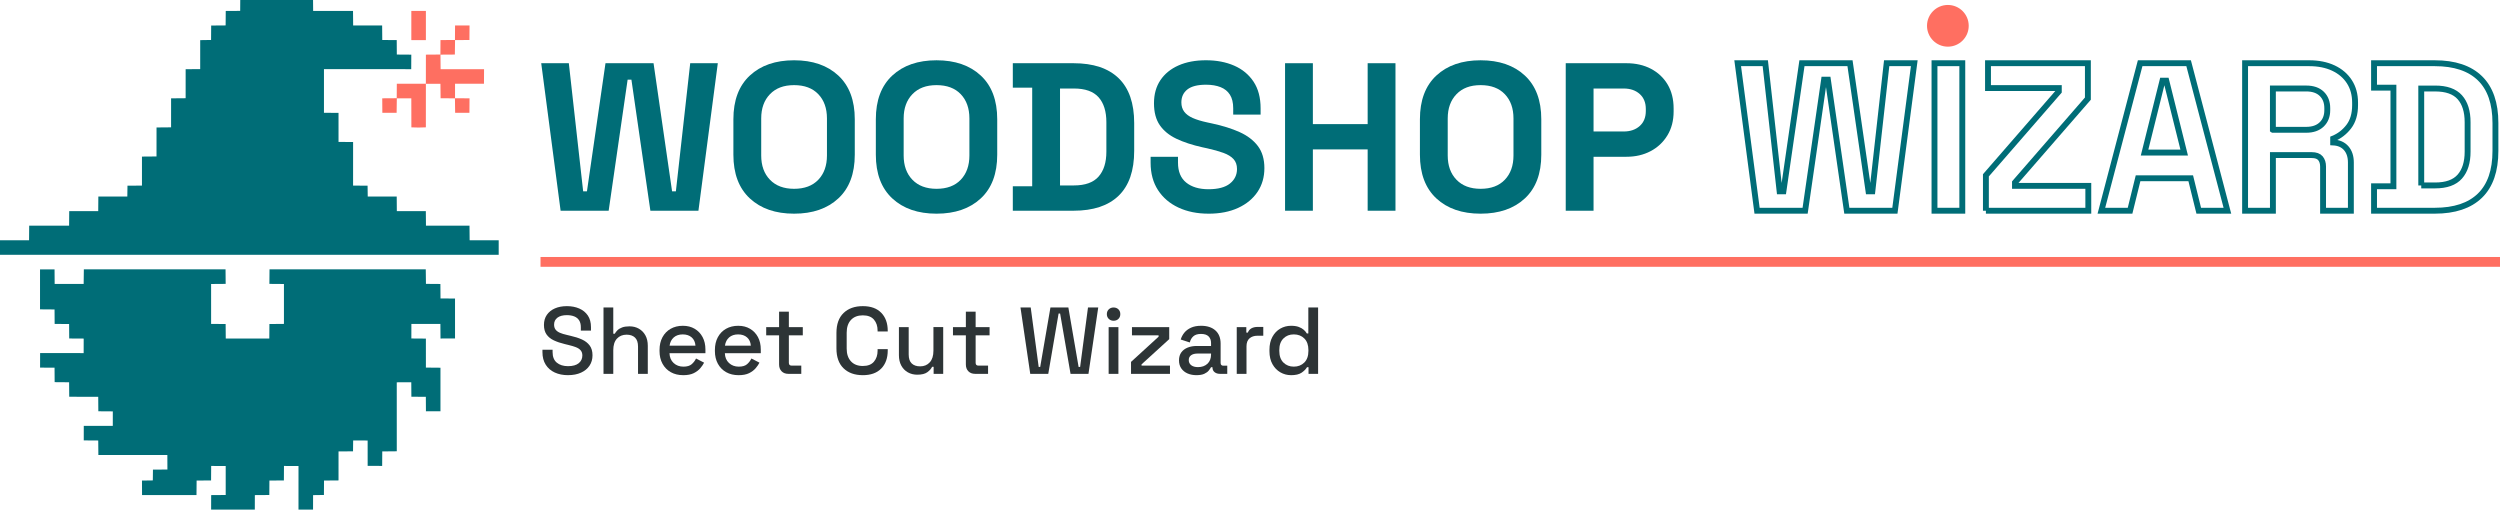
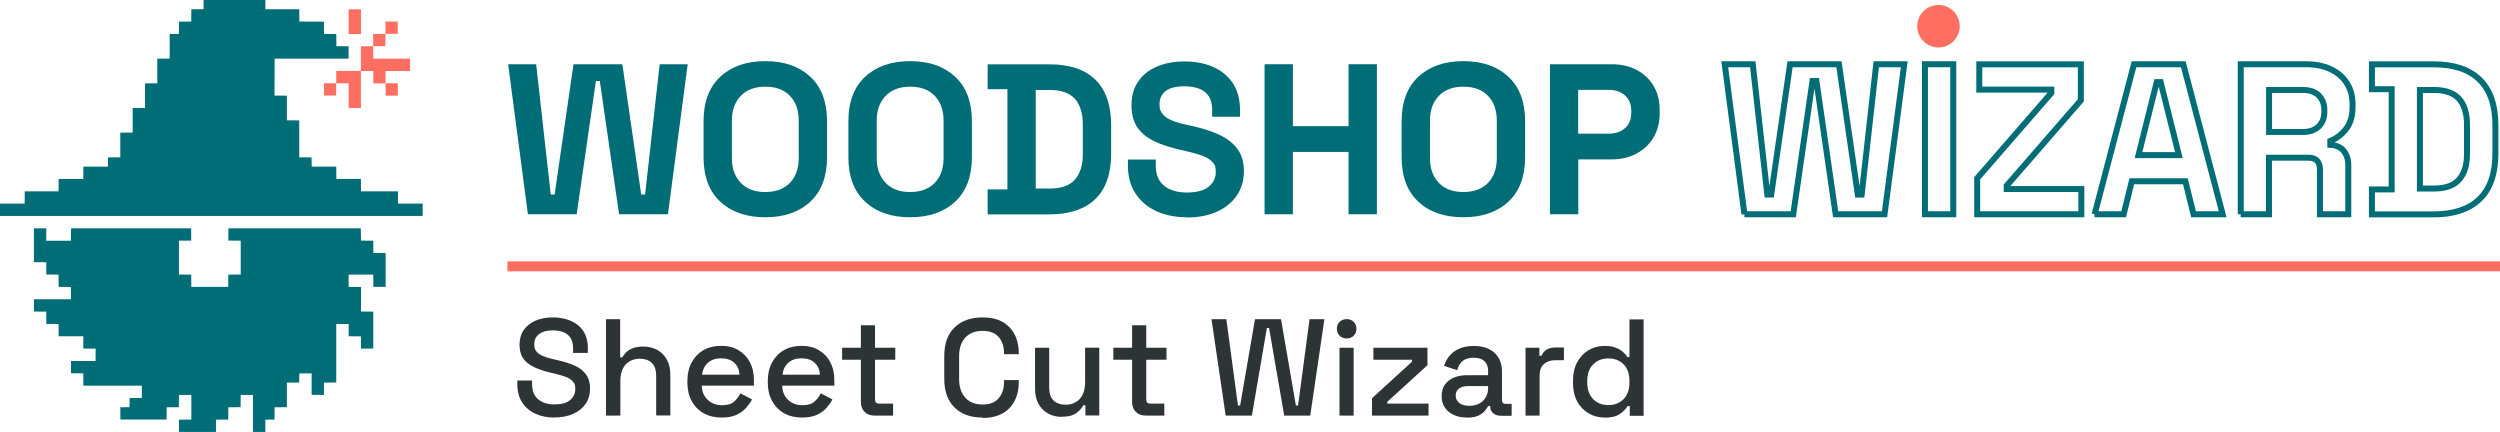
- <svg xmlns="http://www.w3.org/2000/svg" id="a" data-name="Layer 2" viewBox="0 0 2548.5 519.5">
+ <svg xmlns="http://www.w3.org/2000/svg" id="Layer_2" version="1.1" viewBox="0 0 2506.2 433">
  <defs>
    <style>
-       .c {
+       .st0 {
        fill: #ff6f61;
      }

-       .d {
+       .st1 {
        fill: #006d77;
      }

-       .e {
+       .st2 {
        stroke: #ff6f61;
        stroke-width: 10px;
      }

-       .e, .f {
+       .st2, .st3 {
        fill: none;
        stroke-miterlimit: 10;
      }

-       .f {
+       .st3 {
        stroke: #006d77;
        stroke-width: 6px;
      }

-       .g {
+       .st4 {
        fill: #fe6f61;
      }

-       .h {
+       .st5 {
        fill: #2d3436;
      }
    </style>
  </defs>
-   <g id="b" data-name="Layer 2">
+   <g id="Layer_21" data-name="Layer_2">
    <g>
-       <polygon class="d" points="319.12 0 319.22 11.14 359.87 11.13 360 25.97 389.56 25.98 389.68 40.77 404.42 40.87 404.52 55.61 419.28 55.71 419.2 70.51 330.25 70.49 330.24 114.96 345.09 115.09 345.1 144.66 359.95 144.79 359.93 189.18 374.71 189.3 374.87 200.37 404.41 200.38 404.53 215.22 434.09 215.23 434.23 230.07 478.61 230.06 478.75 244.91 508.37 244.91 508.37 259.75 0 259.75 0 244.91 29.62 244.91 29.75 230.06 70.44 230.07 70.56 215.23 100.13 215.22 100.25 200.38 129.79 200.37 129.95 189.3 144.71 189.19 144.72 159.62 159.55 159.5 159.57 129.94 174.4 129.81 174.41 100.25 189.24 100.13 189.25 70.56 204.08 70.44 204.09 40.91 215.17 40.74 215.27 26.03 230.01 25.92 230.12 11.18 244.84 11.09 244.91 0 319.12 0" />
-       <path class="g" d="M449,85.42h-14.85s-.03,44.4-.03,44.4c-5.29.29-9.51.26-14.76.01l-.07-29.6-14.77-.02-.2,14.8h-14.56s-.1-14.79-.1-14.79l14.76-.1.1-14.74,29.61-.02.03-29.66,14.78-.11.1-14.74,14.74-.1.1-14.76h14.77s-.11,14.78-.11,14.78l-14.66.1-.2,14.74-14.67.1.15,14.86,44.29-.03-.09,14.85h-29.49s-.01,14.76-.01,14.76l14.78.09-.11,14.77h-14.56s-.2-14.76-.2-14.76l-14.63-.1-.16-14.74Z" />
-       <rect class="g" x="419.31" y="11.13" width="14.84" height="29.77" />
-       <polygon class="d" points="319.12 519.5 304.28 519.5 304.29 475.05 289.48 475 289.39 489.77 274.64 489.87 274.54 504.61 259.79 504.71 259.75 519.5 215.22 519.5 215.26 504.71 230.08 504.6 230.08 475.03 215.27 475 215.17 489.77 200.43 489.87 200.3 504.67 144.8 504.67 144.74 489.89 155.78 489.74 155.92 478.73 170.66 478.64 170.6 463.83 100.28 463.85 100.14 449.05 85.38 448.95 85.4 434.16 114.98 434.15 115 419.36 100.24 419.26 100.13 404.48 70.57 404.46 70.45 389.68 55.71 389.57 55.61 374.83 40.85 374.74 40.89 359.93 85.28 359.95 85.31 345.14 70.55 345.05 70.45 330.31 55.71 330.2 55.61 315.46 40.8 315.35 40.8 274.66 55.61 274.62 55.72 289.45 85.28 289.45 85.47 274.59 229.92 274.59 230.04 289.39 215.2 289.5 215.21 330.19 230.01 330.31 230.14 345.11 274.52 345.11 274.64 330.31 289.45 330.18 289.45 289.5 274.62 289.39 274.75 274.59 434.02 274.59 434.21 289.38 448.94 289.49 449.05 304.23 463.85 304.34 463.86 345.03 449.05 345.07 448.94 330.24 419.37 330.24 419.34 345.05 434.15 345.16 434.16 374.72 449.01 374.85 449.01 419.24 434.2 419.28 434.1 404.52 419.36 404.42 419.26 389.66 404.46 389.72 404.48 460.04 389.68 460.18 389.58 474.94 374.79 474.93 374.77 449.05 360.01 449.02 359.87 460.08 345.1 460.19 345.09 489.75 330.3 489.87 330.21 504.58 319.16 504.73 319.12 519.5" />
+       <polygon class="st1" points="266 0 266.1 9.3 300 9.3 300.1 21.6 324.7 21.7 324.8 34 337.1 34.1 337.2 46.3 349.5 46.4 349.4 58.8 275.3 58.8 275.2 95.8 287.6 95.9 287.6 120.6 300 120.7 300 157.7 312.3 157.8 312.5 167 337.1 167 337.2 179.4 361.8 179.4 361.9 191.8 398.9 191.8 399 204.1 423.7 204.1 423.7 216.5 0 216.5 0 204.1 24.7 204.1 24.8 191.8 58.7 191.8 58.8 179.4 83.5 179.4 83.6 167 108.2 167 108.3 157.8 120.6 157.7 120.6 133 133 132.9 133 108.3 145.4 108.2 145.4 83.6 157.7 83.5 157.7 58.8 170.1 58.7 170.1 34.1 179.3 34 179.4 21.7 191.7 21.6 191.8 9.3 204.1 9.2 204.1 0 266 0" />
+       <path class="st4" d="M374.2,71.2h-12.4s0,37,0,37c-4.4.2-7.9.2-12.3,0v-24.7c0,0-12.4,0-12.4,0l-.2,12.3h-12.1s0-12.3,0-12.3h12.3c0,0,0-12.4,0-12.4h24.7s0-24.7,0-24.7h12.3c0,0,0-12.4,0-12.4h12.3c0,0,0-12.4,0-12.4h12.3s0,12.3,0,12.3h-12.2c0,0-.2,12.4-.2,12.4h-12.2c0,0,.1,12.5.1,12.5h36.9s0,12.4,0,12.4h-24.6s0,12.3,0,12.3h12.3c0,0,0,12.4,0,12.4h-12.1s-.2-12.3-.2-12.3h-12.2c0,0-.1-12.4-.1-12.4Z" />
+       <rect class="st4" x="349.5" y="9.3" width="12.4" height="24.8" />
+       <polygon class="st1" points="266 433 253.6 433 253.6 395.9 241.3 395.9 241.2 408.2 228.9 408.3 228.8 420.6 216.5 420.7 216.5 433 179.4 433 179.4 420.7 191.8 420.6 191.8 395.9 179.4 395.9 179.3 408.2 167.1 408.3 167 420.6 120.7 420.6 120.6 408.3 129.8 408.2 130 399 142.2 398.9 142.2 386.6 83.6 386.6 83.5 374.3 71.2 374.2 71.2 361.9 95.8 361.9 95.9 349.5 83.5 349.4 83.5 337.1 58.8 337.1 58.7 324.8 46.4 324.7 46.4 312.4 34 312.3 34.1 300 71.1 300 71.1 287.7 58.8 287.6 58.7 275.3 46.4 275.2 46.4 262.9 34 262.8 34 228.9 46.4 228.9 46.4 241.3 71.1 241.3 71.2 228.9 191.6 228.9 191.7 241.2 179.4 241.3 179.4 275.2 191.7 275.3 191.8 287.6 228.8 287.6 228.9 275.3 241.3 275.2 241.3 241.3 228.9 241.2 229 228.9 361.7 228.9 361.9 241.2 374.2 241.3 374.3 253.6 386.6 253.7 386.6 287.6 374.3 287.6 374.2 275.3 349.5 275.3 349.5 287.6 361.9 287.7 361.9 312.3 374.2 312.4 374.2 349.4 361.9 349.5 361.8 337.2 349.5 337.1 349.5 324.8 337.1 324.8 337.1 383.4 324.8 383.6 324.7 395.9 312.4 395.8 312.4 374.3 300.1 374.3 299.9 383.5 287.6 383.6 287.6 408.2 275.3 408.3 275.2 420.6 266 420.7 266 433" />
    </g>
    <g>
      <g>
-         <circle class="c" cx="1985.65" cy="26.31" r="21.26" />
-         <path class="d" d="M571.48,214.81l-19.76-150.37h28.14l14.61,130.6h3.87l18.9-130.6h48.98l18.9,130.6h3.87l14.61-130.6h28.14l-19.76,150.37h-48.98l-19.33-133.61h-3.87l-19.33,133.61h-48.98Z" />
-         <path class="d" d="M809.49,217.82c-18.9,0-33.94-5.19-45.11-15.57-11.17-10.38-16.76-25.24-16.76-44.57v-36.09c0-19.33,5.59-34.19,16.76-44.57,11.17-10.38,26.21-15.57,45.11-15.57s33.94,5.19,45.11,15.57c11.17,10.38,16.76,25.24,16.76,44.57v36.09c0,19.33-5.58,34.19-16.76,44.57-11.17,10.38-26.21,15.57-45.11,15.57ZM809.49,192.47c10.6,0,18.83-3.08,24.7-9.24,5.87-6.16,8.81-14.39,8.81-24.7v-37.81c0-10.31-2.94-18.54-8.81-24.7-5.87-6.16-14.11-9.24-24.7-9.24s-18.65,3.08-24.6,9.24c-5.94,6.16-8.91,14.39-8.91,24.7v37.81c0,10.31,2.97,18.55,8.91,24.7,5.94,6.16,14.14,9.24,24.6,9.24Z" />
-         <path class="d" d="M954.7,217.82c-18.9,0-33.94-5.19-45.11-15.57-11.17-10.38-16.76-25.24-16.76-44.57v-36.09c0-19.33,5.59-34.19,16.76-44.57,11.17-10.38,26.21-15.57,45.11-15.57s33.94,5.19,45.11,15.57c11.17,10.38,16.76,25.24,16.76,44.57v36.09c0,19.33-5.58,34.19-16.76,44.57-11.17,10.38-26.21,15.57-45.11,15.57ZM954.7,192.47c10.6,0,18.83-3.08,24.7-9.24,5.87-6.16,8.81-14.39,8.81-24.7v-37.81c0-10.31-2.94-18.54-8.81-24.7-5.87-6.16-14.11-9.24-24.7-9.24s-18.65,3.08-24.6,9.24c-5.94,6.16-8.91,14.39-8.91,24.7v37.81c0,10.31,2.97,18.55,8.91,24.7,5.94,6.16,14.14,9.24,24.6,9.24Z" />
-         <path class="d" d="M1032.46,214.81v-24.92h19.76v-100.53h-19.76v-24.92h61.86c20.19,0,35.55,5.12,46.08,15.36,10.53,10.24,15.79,25.46,15.79,45.65v28.35c0,20.19-5.26,35.41-15.79,45.65-10.53,10.24-25.88,15.36-46.08,15.36h-61.86ZM1080.58,189.03h14.18c11.46,0,19.83-3.01,25.13-9.02,5.3-6.01,7.95-14.46,7.95-25.35v-30.07c0-11.03-2.65-19.51-7.95-25.45-5.3-5.94-13.68-8.91-25.13-8.91h-14.18v98.81Z" />
-         <path class="d" d="M1232.01,217.82c-11.6,0-21.84-2.08-30.72-6.23-8.88-4.15-15.83-10.1-20.84-17.83-5.01-7.73-7.52-17.04-7.52-27.93v-6.01h27.92v6.01c0,9.02,2.79,15.79,8.38,20.3,5.58,4.51,13.17,6.77,22.77,6.77s17-1.93,21.8-5.8c4.8-3.87,7.2-8.81,7.2-14.82,0-4.15-1.18-7.52-3.54-10.1s-5.8-4.69-10.31-6.34c-4.51-1.64-9.99-3.19-16.43-4.62l-4.94-1.07c-10.31-2.29-19.15-5.19-26.53-8.7-7.38-3.51-13.03-8.13-16.97-13.86-3.94-5.73-5.91-13.17-5.91-22.34s2.18-17,6.55-23.52c4.37-6.51,10.53-11.53,18.47-15.04,7.95-3.51,17.29-5.26,28.03-5.26s20.3,1.83,28.68,5.48c8.38,3.65,14.96,9.1,19.76,16.33,4.8,7.23,7.2,16.29,7.2,27.17v6.44h-27.93v-6.44c0-5.73-1.11-10.34-3.33-13.85-2.22-3.51-5.41-6.09-9.56-7.73-4.16-1.64-9.1-2.47-14.82-2.47-8.59,0-14.93,1.61-19.01,4.83-4.08,3.22-6.12,7.63-6.12,13.21,0,3.73.97,6.87,2.9,9.45s4.83,4.73,8.7,6.44c3.87,1.72,8.81,3.22,14.82,4.51l4.94,1.07c10.74,2.29,20.08,5.23,28.03,8.81,7.95,3.58,14.14,8.31,18.58,14.18,4.44,5.87,6.66,13.39,6.66,22.56s-2.33,17.22-6.98,24.17c-4.66,6.95-11.24,12.39-19.76,16.33-8.52,3.94-18.58,5.91-30.18,5.91Z" />
-         <path class="d" d="M1309.99,214.81V64.44h28.35v62.08h55.85v-62.08h28.36v150.37h-28.36v-62.51h-55.85v62.51h-28.35Z" />
-         <path class="d" d="M1509.33,217.82c-18.9,0-33.94-5.19-45.11-15.57-11.17-10.38-16.75-25.24-16.75-44.57v-36.09c0-19.33,5.58-34.19,16.75-44.57,11.17-10.38,26.21-15.57,45.11-15.57s33.94,5.19,45.11,15.57c11.17,10.38,16.75,25.24,16.75,44.57v36.09c0,19.33-5.58,34.19-16.75,44.57-11.17,10.38-26.21,15.57-45.11,15.57ZM1509.33,192.47c10.6,0,18.83-3.08,24.7-9.24,5.87-6.16,8.81-14.39,8.81-24.7v-37.81c0-10.31-2.94-18.54-8.81-24.7-5.87-6.16-14.11-9.24-24.7-9.24s-18.66,3.08-24.6,9.24c-5.94,6.16-8.92,14.39-8.92,24.7v37.81c0,10.31,2.97,18.55,8.92,24.7,5.94,6.16,14.14,9.24,24.6,9.24Z" />
-         <path class="d" d="M1596.11,214.81V64.44h61.86c9.45,0,17.79,1.9,25.03,5.69,7.23,3.8,12.89,9.13,16.97,16,4.08,6.87,6.12,15.04,6.12,24.49v3.01c0,9.31-2.11,17.44-6.34,24.38-4.23,6.95-9.96,12.32-17.18,16.11-7.23,3.8-15.43,5.69-24.6,5.69h-33.51v54.99h-28.35ZM1624.46,134.04h30.72c6.73,0,12.17-1.86,16.33-5.58,4.15-3.72,6.23-8.81,6.23-15.25v-2.15c0-6.44-2.08-11.53-6.23-15.25-4.16-3.72-9.6-5.58-16.33-5.58h-30.72v43.82Z" />
-         <path class="f" d="M1791.15,214.81l-19.76-150.37h28.14l14.61,130.6h3.87l18.9-130.6h48.98l18.9,130.6h3.87l14.61-130.6h28.14l-19.76,150.37h-48.98l-19.33-133.61h-3.87l-19.33,133.61h-48.98Z" />
-         <path class="f" d="M1972.02,214.81V64.44h28.35v150.37h-28.35Z" />
-         <path class="f" d="M2024.43,214.81v-36.09l74.32-85.49v-3.44h-72.18v-25.35h101.82v36.09l-74.32,85.49v3.44h74.75v25.35h-104.4Z" />
-         <path class="f" d="M2142.14,214.81l39.53-150.37h49.41l39.53,150.37h-29.21l-8.16-33.08h-53.7l-8.16,33.08h-29.21ZM2186.18,155.52h40.38l-18.26-73.25h-3.87l-18.26,73.25Z" />
-         <path class="f" d="M2288.64,214.81V64.44h65.3c9.45,0,17.68,1.65,24.7,4.94,7.02,3.3,12.46,7.95,16.33,13.96,3.87,6.01,5.8,13.1,5.8,21.27v2.58c0,9.02-2.15,16.33-6.44,21.91s-9.6,9.67-15.9,12.24v3.87c5.73.29,10.17,2.26,13.32,5.91,3.15,3.65,4.73,8.49,4.73,14.5v49.19h-28.35v-45.11c0-3.44-.9-6.23-2.68-8.38-1.79-2.15-4.76-3.22-8.92-3.22h-39.52v56.71h-28.35ZM2317,132.32h33.94c6.73,0,11.99-1.83,15.79-5.48,3.79-3.65,5.69-8.49,5.69-14.5v-2.15c0-6.01-1.86-10.85-5.59-14.5-3.73-3.65-9.02-5.48-15.9-5.48h-33.94v42.1Z" />
-         <path class="f" d="M2420.1,214.81v-24.92h19.76v-100.53h-19.76v-24.92h61.87c20.19,0,35.55,5.12,46.08,15.36,10.53,10.24,15.79,25.46,15.79,45.65v28.35c0,20.19-5.26,35.41-15.79,45.65-10.53,10.24-25.88,15.36-46.08,15.36h-61.87ZM2468.22,189.03h14.18c11.46,0,19.83-3.01,25.13-9.02,5.3-6.01,7.95-14.46,7.95-25.35v-30.07c0-11.03-2.65-19.51-7.95-25.45-5.3-5.94-13.68-8.91-25.13-8.91h-14.18v98.81Z" />
+         <circle class="st0" cx="1943.3" cy="26.3" r="21.3" />
+         <path class="st1" d="M529.2,214.8l-19.8-150.4h28.1l14.6,130.6h3.9l18.9-130.6h49l18.9,130.6h3.9l14.6-130.6h28.1l-19.8,150.4h-49l-19.3-133.6h-3.9l-19.3,133.6h-49Z" />
+         <path class="st1" d="M767.2,217.8c-18.9,0-33.9-5.2-45.1-15.6-11.2-10.4-16.8-25.2-16.8-44.6v-36.1c0-19.3,5.6-34.2,16.8-44.6,11.2-10.4,26.2-15.6,45.1-15.6s33.9,5.2,45.1,15.6c11.2,10.4,16.8,25.2,16.8,44.6v36.1c0,19.3-5.6,34.2-16.8,44.6-11.2,10.4-26.2,15.6-45.1,15.6ZM767.2,192.5c10.6,0,18.8-3.1,24.7-9.2,5.9-6.2,8.8-14.4,8.8-24.7v-37.8c0-10.3-2.9-18.5-8.8-24.7-5.9-6.2-14.1-9.2-24.7-9.2s-18.7,3.1-24.6,9.2c-5.9,6.2-8.9,14.4-8.9,24.7v37.8c0,10.3,3,18.5,8.9,24.7,5.9,6.2,14.1,9.2,24.6,9.2Z" />
+         <path class="st1" d="M912.4,217.8c-18.9,0-33.9-5.2-45.1-15.6-11.2-10.4-16.8-25.2-16.8-44.6v-36.1c0-19.3,5.6-34.2,16.8-44.6,11.2-10.4,26.2-15.6,45.1-15.6s33.9,5.2,45.1,15.6c11.2,10.4,16.8,25.2,16.8,44.6v36.1c0,19.3-5.6,34.2-16.8,44.6-11.2,10.4-26.2,15.6-45.1,15.6ZM912.4,192.5c10.6,0,18.8-3.1,24.7-9.2,5.9-6.2,8.8-14.4,8.8-24.7v-37.8c0-10.3-2.9-18.5-8.8-24.7-5.9-6.2-14.1-9.2-24.7-9.2s-18.7,3.1-24.6,9.2c-5.9,6.2-8.9,14.4-8.9,24.7v37.8c0,10.3,3,18.5,8.9,24.7,5.9,6.2,14.1,9.2,24.6,9.2Z" />
+         <path class="st1" d="M990.1,214.8v-24.9h19.8v-100.5h-19.8v-24.9h61.9c20.2,0,35.6,5.1,46.1,15.4,10.5,10.2,15.8,25.5,15.8,45.6v28.4c0,20.2-5.3,35.4-15.8,45.6-10.5,10.2-25.9,15.4-46.1,15.4h-61.9ZM1038.3,189h14.2c11.5,0,19.8-3,25.1-9,5.3-6,7.9-14.5,7.9-25.3v-30.1c0-11-2.7-19.5-7.9-25.5-5.3-5.9-13.7-8.9-25.1-8.9h-14.2v98.8Z" />
+         <path class="st1" d="M1189.7,217.8c-11.6,0-21.8-2.1-30.7-6.2-8.9-4.2-15.8-10.1-20.8-17.8-5-7.7-7.5-17-7.5-27.9v-6h27.9v6c0,9,2.8,15.8,8.4,20.3,5.6,4.5,13.2,6.8,22.8,6.8s17-1.9,21.8-5.8c4.8-3.9,7.2-8.8,7.2-14.8s-1.2-7.5-3.5-10.1-5.8-4.7-10.3-6.3c-4.5-1.6-10-3.2-16.4-4.6l-4.9-1.1c-10.3-2.3-19.2-5.2-26.5-8.7-7.4-3.5-13-8.1-17-13.9-3.9-5.7-5.9-13.2-5.9-22.3s2.2-17,6.6-23.5c4.4-6.5,10.5-11.5,18.5-15,7.9-3.5,17.3-5.3,28-5.3s20.3,1.8,28.7,5.5c8.4,3.7,15,9.1,19.8,16.3,4.8,7.2,7.2,16.3,7.2,27.2v6.4h-27.9v-6.4c0-5.7-1.1-10.3-3.3-13.9-2.2-3.5-5.4-6.1-9.6-7.7-4.2-1.6-9.1-2.5-14.8-2.5-8.6,0-14.9,1.6-19,4.8-4.1,3.2-6.1,7.6-6.1,13.2s1,6.9,2.9,9.5,4.8,4.7,8.7,6.4c3.9,1.7,8.8,3.2,14.8,4.5l4.9,1.1c10.7,2.3,20.1,5.2,28,8.8,7.9,3.6,14.1,8.3,18.6,14.2,4.4,5.9,6.7,13.4,6.7,22.6s-2.3,17.2-7,24.2c-4.7,6.9-11.2,12.4-19.8,16.3-8.5,3.9-18.6,5.9-30.2,5.9Z" />
+         <path class="st1" d="M1267.7,214.8V64.4h28.4v62.1h55.8v-62.1h28.4v150.4h-28.4v-62.5h-55.8v62.5h-28.4Z" />
+         <path class="st1" d="M1467,217.8c-18.9,0-33.9-5.2-45.1-15.6-11.2-10.4-16.8-25.2-16.8-44.6v-36.1c0-19.3,5.6-34.2,16.8-44.6,11.2-10.4,26.2-15.6,45.1-15.6s33.9,5.2,45.1,15.6c11.2,10.4,16.8,25.2,16.8,44.6v36.1c0,19.3-5.6,34.2-16.8,44.6-11.2,10.4-26.2,15.6-45.1,15.6ZM1467,192.5c10.6,0,18.8-3.1,24.7-9.2,5.9-6.2,8.8-14.4,8.8-24.7v-37.8c0-10.3-2.9-18.5-8.8-24.7-5.9-6.2-14.1-9.2-24.7-9.2s-18.7,3.1-24.6,9.2c-5.9,6.2-8.9,14.4-8.9,24.7v37.8c0,10.3,3,18.5,8.9,24.7,5.9,6.2,14.1,9.2,24.6,9.2Z" />
+         <path class="st1" d="M1553.8,214.8V64.4h61.9c9.5,0,17.8,1.9,25,5.7,7.2,3.8,12.9,9.1,17,16,4.1,6.9,6.1,15,6.1,24.5v3c0,9.3-2.1,17.4-6.3,24.4-4.2,6.9-10,12.3-17.2,16.1-7.2,3.8-15.4,5.7-24.6,5.7h-33.5v55h-28.4ZM1582.1,134h30.7c6.7,0,12.2-1.9,16.3-5.6,4.2-3.7,6.2-8.8,6.2-15.3v-2.1c0-6.4-2.1-11.5-6.2-15.3-4.2-3.7-9.6-5.6-16.3-5.6h-30.7v43.8Z" />
+         <path class="st3" d="M1748.8,214.8l-19.8-150.4h28.1l14.6,130.6h3.9l18.9-130.6h49l18.9,130.6h3.9l14.6-130.6h28.1l-19.8,150.4h-49l-19.3-133.6h-3.9l-19.3,133.6h-49Z" />
+         <path class="st3" d="M1929.7,214.8V64.4h28.4v150.4h-28.4Z" />
+         <path class="st3" d="M1982.1,214.8v-36.1l74.3-85.5v-3.4h-72.2v-25.3h101.8v36.1l-74.3,85.5v3.4h74.8v25.3h-104.4Z" />
+         <path class="st3" d="M2099.8,214.8l39.5-150.4h49.4l39.5,150.4h-29.2l-8.2-33.1h-53.7l-8.2,33.1h-29.2ZM2143.9,155.5h40.4l-18.3-73.2h-3.9l-18.3,73.2Z" />
+         <path class="st3" d="M2246.3,214.8V64.4h65.3c9.5,0,17.7,1.6,24.7,4.9,7,3.3,12.5,7.9,16.3,14,3.9,6,5.8,13.1,5.8,21.3v2.6c0,9-2.1,16.3-6.4,21.9s-9.6,9.7-15.9,12.2v3.9c5.7.3,10.2,2.3,13.3,5.9,3.1,3.7,4.7,8.5,4.7,14.5v49.2h-28.4v-45.1c0-3.4-.9-6.2-2.7-8.4-1.8-2.1-4.8-3.2-8.9-3.2h-39.5v56.7h-28.4ZM2274.7,132.3h33.9c6.7,0,12-1.8,15.8-5.5,3.8-3.7,5.7-8.5,5.7-14.5v-2.1c0-6-1.9-10.8-5.6-14.5-3.7-3.7-9-5.5-15.9-5.5h-33.9v42.1Z" />
+         <path class="st3" d="M2377.8,214.8v-24.9h19.8v-100.5h-19.8v-24.9h61.9c20.2,0,35.6,5.1,46.1,15.4,10.5,10.2,15.8,25.5,15.8,45.6v28.4c0,20.2-5.3,35.4-15.8,45.6-10.5,10.2-25.9,15.4-46.1,15.4h-61.9ZM2425.9,189h14.2c11.5,0,19.8-3,25.1-9,5.3-6,7.9-14.5,7.9-25.3v-30.1c0-11-2.7-19.5-7.9-25.5-5.3-5.9-13.7-8.9-25.1-8.9h-14.2v98.8Z" />
      </g>
-       <line class="e" x1="551" y1="266.97" x2="2548.5" y2="266.97" />
      <g>
-         <path class="h" d="M579.06,382.45c-5.09,0-9.6-.9-13.53-2.71-3.93-1.8-7.01-4.46-9.23-7.97-2.22-3.51-3.33-7.78-3.33-12.81v-2.42h10.34v2.42c0,4.77,1.43,8.35,4.3,10.73,2.87,2.38,6.68,3.58,11.45,3.58s8.47-1.02,10.92-3.04c2.45-2.03,3.67-4.65,3.67-7.88,0-2.13-.58-3.87-1.74-5.22-1.16-1.35-2.8-2.43-4.93-3.24-2.13-.81-4.67-1.56-7.64-2.27l-3.58-.87c-4.32-1.03-8.07-2.3-11.26-3.82-3.19-1.51-5.65-3.53-7.39-6.04-1.74-2.51-2.61-5.73-2.61-9.67s.98-7.41,2.95-10.25c1.96-2.83,4.69-5.03,8.17-6.57s7.57-2.32,12.27-2.32,8.91.81,12.61,2.42c3.7,1.61,6.62,4,8.75,7.15,2.13,3.16,3.19,7.12,3.19,11.89v3.48h-10.34v-3.48c0-2.9-.6-5.25-1.79-7.06-1.19-1.8-2.85-3.12-4.98-3.96-2.13-.84-4.61-1.26-7.44-1.26-4.12,0-7.33.85-9.62,2.56-2.29,1.71-3.43,4.08-3.43,7.1,0,2.06.5,3.75,1.5,5.07,1,1.32,2.46,2.4,4.4,3.24,1.93.84,4.35,1.58,7.25,2.22l3.58.87c4.38.97,8.25,2.21,11.6,3.72,3.35,1.51,5.99,3.56,7.93,6.14,1.93,2.58,2.9,5.9,2.9,9.96s-1.01,7.6-3.04,10.63c-2.03,3.03-4.91,5.4-8.65,7.1-3.74,1.71-8.15,2.56-13.24,2.56Z" />
-         <path class="h" d="M615.21,381.1v-67.66h9.96v26.77h1.55c.64-1.22,1.56-2.42,2.75-3.58,1.19-1.16,2.77-2.11,4.74-2.85,1.96-.74,4.46-1.11,7.49-1.11,3.61,0,6.81.81,9.62,2.42,2.8,1.61,5.01,3.88,6.62,6.81,1.61,2.93,2.42,6.46,2.42,10.58v28.61h-9.96v-27.84c0-4.12-1.03-7.17-3.09-9.13-2.06-1.96-4.9-2.95-8.51-2.95-4.12,0-7.43,1.35-9.91,4.06-2.48,2.71-3.72,6.64-3.72,11.79v24.07h-9.96Z" />
-         <path class="h" d="M696.49,382.45c-4.83,0-9.05-1.01-12.66-3.04-3.61-2.03-6.43-4.9-8.46-8.6-2.03-3.7-3.04-8.01-3.04-12.9v-1.16c0-4.96,1-9.29,3-13,2-3.7,4.78-6.57,8.36-8.6,3.58-2.03,7.72-3.04,12.42-3.04s8.59,1.02,12.03,3.04c3.45,2.03,6.14,4.85,8.07,8.46,1.93,3.61,2.9,7.83,2.9,12.66v3.77h-36.63c.13,4.19,1.53,7.52,4.2,10,2.67,2.48,6.01,3.72,10,3.72,3.74,0,6.56-.84,8.46-2.51,1.9-1.67,3.37-3.61,4.4-5.8l8.22,4.25c-.9,1.8-2.21,3.71-3.91,5.7-1.71,2-3.95,3.67-6.72,5.03-2.77,1.35-6.32,2.03-10.63,2.03ZM682.57,352.39h26.39c-.26-3.61-1.55-6.43-3.87-8.46-2.32-2.03-5.35-3.04-9.09-3.04s-6.78,1.01-9.13,3.04c-2.35,2.03-3.79,4.85-4.3,8.46Z" />
-         <path class="h" d="M752.93,382.45c-4.83,0-9.05-1.01-12.66-3.04-3.61-2.03-6.43-4.9-8.46-8.6-2.03-3.7-3.04-8.01-3.04-12.9v-1.16c0-4.96,1-9.29,3-13,2-3.7,4.78-6.57,8.36-8.6,3.58-2.03,7.72-3.04,12.42-3.04s8.59,1.02,12.03,3.04c3.45,2.03,6.14,4.85,8.07,8.46,1.93,3.61,2.9,7.83,2.9,12.66v3.77h-36.63c.13,4.19,1.53,7.52,4.2,10,2.67,2.48,6.01,3.72,10,3.72,3.74,0,6.56-.84,8.46-2.51,1.9-1.67,3.37-3.61,4.4-5.8l8.22,4.25c-.9,1.8-2.21,3.71-3.91,5.7-1.71,2-3.95,3.67-6.72,5.03-2.77,1.35-6.32,2.03-10.63,2.03ZM739.01,352.39h26.39c-.26-3.61-1.55-6.43-3.87-8.46-2.32-2.03-5.35-3.04-9.09-3.04s-6.78,1.01-9.13,3.04c-2.35,2.03-3.79,4.85-4.3,8.46Z" />
-         <path class="h" d="M803.67,381.1c-2.9,0-5.2-.87-6.91-2.61-1.71-1.74-2.56-4.06-2.56-6.96v-29.67h-13.14v-8.41h13.14v-15.75h9.96v15.75h14.21v8.41h-14.21v27.93c0,1.93.9,2.9,2.71,2.9h9.96v8.41h-13.14Z" />
-         <path class="h" d="M879.54,382.45c-8.25,0-14.79-2.33-19.62-7.01-4.83-4.67-7.25-11.42-7.25-20.25v-15.85c0-8.83,2.42-15.58,7.25-20.25,4.83-4.67,11.37-7.01,19.62-7.01s14.38,2.26,18.8,6.77c4.41,4.51,6.62,10.67,6.62,18.46v.58h-10.34v-.87c0-4.57-1.24-8.31-3.72-11.21-2.48-2.9-6.27-4.35-11.36-4.35s-9.18,1.56-12.08,4.69c-2.9,3.13-4.35,7.46-4.35,13v16.24c0,5.48,1.45,9.79,4.35,12.95,2.9,3.16,6.93,4.74,12.08,4.74s8.88-1.46,11.36-4.4c2.48-2.93,3.72-6.65,3.72-11.16v-1.64h10.34v1.35c0,7.8-2.21,13.95-6.62,18.46-4.41,4.51-10.68,6.77-18.8,6.77Z" />
-         <path class="h" d="M935.12,381.97c-3.61,0-6.83-.81-9.67-2.42-2.84-1.61-5.06-3.9-6.67-6.86-1.61-2.96-2.42-6.51-2.42-10.63v-28.61h9.96v27.93c0,4.12,1.03,7.17,3.09,9.13,2.06,1.97,4.93,2.95,8.6,2.95,4.06,0,7.33-1.37,9.81-4.11,2.48-2.74,3.72-6.68,3.72-11.84v-24.07h9.96v47.65h-9.76v-7.15h-1.55c-.9,1.93-2.51,3.75-4.83,5.46-2.32,1.71-5.74,2.56-10.25,2.56Z" />
-         <path class="h" d="M994.07,381.1c-2.9,0-5.2-.87-6.91-2.61-1.71-1.74-2.56-4.06-2.56-6.96v-29.67h-13.14v-8.41h13.14v-15.75h9.96v15.75h14.21v8.41h-14.21v27.93c0,1.93.9,2.9,2.71,2.9h9.96v8.41h-13.14Z" />
-         <path class="h" d="M1050.23,381.1l-9.96-67.66h10.44l8.12,60.6h1.55l10.44-60.6h18.27l10.44,60.6h1.55l8.02-60.6h10.44l-9.96,67.66h-18.27l-10.63-61.47h-1.55l-10.53,61.47h-18.36Z" />
-         <path class="h" d="M1135.18,326.97c-1.93,0-3.56-.63-4.88-1.88-1.32-1.26-1.98-2.88-1.98-4.88s.66-3.62,1.98-4.88c1.32-1.26,2.95-1.88,4.88-1.88s3.64.63,4.93,1.88c1.29,1.26,1.93,2.88,1.93,4.88s-.65,3.62-1.93,4.88c-1.29,1.26-2.93,1.88-4.93,1.88ZM1130.15,381.1v-47.65h9.96v47.65h-9.96Z" />
-         <path class="h" d="M1152.96,381.1v-12.18l28.12-25.71v-1.35h-27.16v-8.41h37.98v12.27l-28.22,25.71v1.26h29v8.41h-39.72Z" />
-         <path class="h" d="M1219.75,382.45c-3.42,0-6.46-.58-9.13-1.74-2.67-1.16-4.8-2.87-6.38-5.12-1.58-2.25-2.37-4.99-2.37-8.22s.79-6.01,2.37-8.17c1.58-2.16,3.74-3.78,6.48-4.88,2.74-1.1,5.85-1.64,9.33-1.64h14.5v-3.09c0-2.77-.84-4.99-2.51-6.67-1.68-1.67-4.25-2.51-7.73-2.51s-6.03.81-7.83,2.42c-1.8,1.61-3,3.71-3.58,6.28l-9.28-3c.77-2.58,2.01-4.91,3.72-7.01,1.71-2.09,3.98-3.78,6.81-5.07,2.83-1.29,6.25-1.93,10.24-1.93,6.19,0,11.05,1.58,14.59,4.74,3.54,3.16,5.32,7.64,5.32,13.43v19.62c0,1.93.9,2.9,2.71,2.9h4.06v8.31h-7.44c-2.26,0-4.09-.58-5.51-1.74-1.42-1.16-2.13-2.74-2.13-4.74v-.29h-1.45c-.52.97-1.29,2.09-2.32,3.38-1.03,1.29-2.55,2.4-4.54,3.33-2,.93-4.64,1.4-7.93,1.4ZM1221.2,374.24c3.99,0,7.22-1.14,9.67-3.43,2.45-2.29,3.67-5.43,3.67-9.42v-.97h-13.92c-2.64,0-4.77.56-6.38,1.69-1.61,1.13-2.42,2.79-2.42,4.98s.84,3.93,2.51,5.22c1.67,1.29,3.96,1.93,6.86,1.93Z" />
-         <path class="h" d="M1260.73,381.1v-47.65h9.76v5.61h1.55c.77-2,2.01-3.46,3.72-4.4,1.71-.93,3.82-1.4,6.33-1.4h5.7v8.99h-6.09c-3.22,0-5.86.89-7.93,2.66-2.06,1.77-3.09,4.49-3.09,8.17v28.03h-9.96Z" />
-         <path class="h" d="M1316.11,382.45c-3.93,0-7.57-.97-10.92-2.9-3.35-1.93-6.04-4.72-8.07-8.36-2.03-3.64-3.04-8.04-3.04-13.19v-1.45c0-5.09,1-9.47,3-13.14,2-3.67,4.67-6.48,8.02-8.41,3.35-1.93,7.02-2.9,11.02-2.9,3.09,0,5.69.39,7.78,1.16,2.09.77,3.82,1.76,5.17,2.95,1.35,1.19,2.38,2.43,3.09,3.72h1.55v-26.48h9.96v67.66h-9.76v-6.77h-1.55c-1.22,2.06-3.08,3.93-5.56,5.61-2.48,1.67-6.04,2.51-10.68,2.51ZM1318.91,373.75c4.32,0,7.88-1.39,10.68-4.16,2.8-2.77,4.2-6.73,4.2-11.89v-.87c0-5.09-1.39-9.02-4.16-11.79-2.77-2.77-6.35-4.16-10.73-4.16s-7.78,1.39-10.58,4.16c-2.8,2.77-4.2,6.7-4.2,11.79v.87c0,5.16,1.4,9.12,4.2,11.89,2.8,2.77,6.33,4.16,10.58,4.16Z" />
+         <line class="st2" x1="508.7" y1="267" x2="2506.2" y2="267" />
+         <line class="st0" x1="508.7" y1="267" x2="2506.2" y2="267" />
+       </g>
+       <g>
+         <path class="st5" d="M555.9,418.6c-7.3,0-13.7-1.3-19.3-3.9-5.6-2.6-10-6.4-13.2-11.4-3.2-5-4.8-11.1-4.8-18.3v-3.5h14.8v3.5c0,6.8,2,11.9,6.1,15.3,4.1,3.4,9.5,5.1,16.4,5.1s12.1-1.4,15.6-4.3c3.5-2.9,5.2-6.6,5.2-11.2s-.8-5.5-2.5-7.5c-1.7-1.9-4-3.5-7-4.6-3-1.1-6.7-2.2-10.9-3.2l-5.1-1.2c-6.2-1.5-11.5-3.3-16.1-5.5-4.6-2.2-8.1-5-10.6-8.6-2.5-3.6-3.7-8.2-3.7-13.8s1.4-10.6,4.2-14.6c2.8-4,6.7-7.2,11.7-9.4s10.8-3.3,17.5-3.3,12.7,1.2,18,3.4c5.3,2.3,9.5,5.7,12.5,10.2,3,4.5,4.6,10.2,4.6,17v5h-14.8v-5c0-4.1-.9-7.5-2.6-10.1-1.7-2.6-4.1-4.5-7.1-5.7-3-1.2-6.6-1.8-10.6-1.8-5.9,0-10.5,1.2-13.7,3.7-3.3,2.4-4.9,5.8-4.9,10.1s.7,5.4,2.1,7.2c1.4,1.9,3.5,3.4,6.3,4.6,2.8,1.2,6.2,2.3,10.4,3.2l5.1,1.2c6.3,1.4,11.8,3.2,16.6,5.3,4.8,2.2,8.6,5.1,11.3,8.8,2.8,3.7,4.1,8.4,4.1,14.2s-1.4,10.9-4.3,15.2c-2.9,4.3-7,7.7-12.4,10.1-5.3,2.4-11.6,3.7-18.9,3.7Z" />
+         <path class="st5" d="M607.5,416.6v-96.6h14.2v38.2h2.2c.9-1.7,2.2-3.4,3.9-5.1,1.7-1.7,4-3,6.8-4.1,2.8-1.1,6.4-1.6,10.7-1.6s9.7,1.2,13.7,3.4c4,2.3,7.2,5.5,9.5,9.7,2.3,4.2,3.5,9.2,3.5,15.1v40.9h-14.2v-39.7c0-5.9-1.5-10.2-4.4-13-2.9-2.8-7-4.2-12.1-4.2s-10.6,1.9-14.1,5.8c-3.5,3.9-5.3,9.5-5.3,16.8v34.4h-14.2Z" />
+         <path class="st5" d="M723.6,418.6c-6.9,0-12.9-1.4-18.1-4.3-5.2-2.9-9.2-7-12.1-12.3-2.9-5.3-4.3-11.4-4.3-18.4v-1.7c0-7.1,1.4-13.3,4.3-18.6,2.9-5.3,6.8-9.4,11.9-12.3,5.1-2.9,11-4.3,17.7-4.3s12.3,1.4,17.2,4.3c4.9,2.9,8.8,6.9,11.5,12.1,2.8,5.2,4.1,11.2,4.1,18.1v5.4h-52.3c.2,6,2.2,10.7,6,14.3,3.8,3.5,8.6,5.3,14.3,5.3s9.4-1.2,12.1-3.6c2.7-2.4,4.8-5.2,6.3-8.3l11.7,6.1c-1.3,2.6-3.2,5.3-5.6,8.1-2.4,2.9-5.6,5.2-9.6,7.2-4,1.9-9,2.9-15.2,2.9ZM703.7,375.6h37.7c-.4-5.2-2.2-9.2-5.5-12.1-3.3-2.9-7.6-4.3-13-4.3s-9.7,1.4-13,4.3c-3.4,2.9-5.4,6.9-6.1,12.1Z" />
+         <path class="st5" d="M804.2,418.6c-6.9,0-12.9-1.4-18.1-4.3-5.2-2.9-9.2-7-12.1-12.3-2.9-5.3-4.3-11.4-4.3-18.4v-1.7c0-7.1,1.4-13.3,4.3-18.6,2.9-5.3,6.8-9.4,11.9-12.3,5.1-2.9,11-4.3,17.7-4.3s12.3,1.4,17.2,4.3c4.9,2.9,8.8,6.9,11.5,12.1,2.8,5.2,4.1,11.2,4.1,18.1v5.4h-52.3c.2,6,2.2,10.7,6,14.3,3.8,3.5,8.6,5.3,14.3,5.3s9.4-1.2,12.1-3.6c2.7-2.4,4.8-5.2,6.3-8.3l11.7,6.1c-1.3,2.6-3.2,5.3-5.6,8.1-2.4,2.9-5.6,5.2-9.6,7.2-4,1.9-9,2.9-15.2,2.9ZM784.3,375.6h37.7c-.4-5.2-2.2-9.2-5.5-12.1-3.3-2.9-7.6-4.3-13-4.3s-9.7,1.4-13,4.3c-3.4,2.9-5.4,6.9-6.1,12.1Z" />
+         <path class="st5" d="M876.6,416.6c-4.1,0-7.4-1.2-9.9-3.7-2.4-2.5-3.7-5.8-3.7-9.9v-42.4h-18.8v-12h18.8v-22.5h14.2v22.5h20.3v12h-20.3v39.9c0,2.8,1.3,4.1,3.9,4.1h14.2v12h-18.8Z" />
+         <path class="st5" d="M985,418.6c-11.8,0-21.1-3.3-28-10-6.9-6.7-10.4-16.3-10.4-28.9v-22.6c0-12.6,3.4-22.2,10.4-28.9,6.9-6.7,16.2-10,28-10s20.5,3.2,26.8,9.7c6.3,6.4,9.5,15.2,9.5,26.4v.8h-14.8v-1.2c0-6.5-1.8-11.9-5.3-16-3.5-4.1-8.9-6.2-16.2-6.2s-13.1,2.2-17.3,6.7c-4.1,4.5-6.2,10.7-6.2,18.6v23.2c0,7.8,2.1,14,6.2,18.5,4.1,4.5,9.9,6.8,17.3,6.8s12.7-2.1,16.2-6.3c3.5-4.2,5.3-9.5,5.3-15.9v-2.3h14.8v1.9c0,11.1-3.2,19.9-9.5,26.4-6.3,6.4-15.2,9.7-26.8,9.7Z" />
+         <path class="st5" d="M1064.3,417.9c-5.2,0-9.8-1.2-13.8-3.4-4-2.3-7.2-5.6-9.5-9.8-2.3-4.2-3.4-9.3-3.4-15.2v-40.9h14.2v39.9c0,5.9,1.5,10.2,4.4,13,2.9,2.8,7,4.2,12.3,4.2s10.5-2,14-5.9c3.5-3.9,5.3-9.5,5.3-16.9v-34.4h14.2v68h-13.9v-10.2h-2.2c-1.3,2.8-3.6,5.4-6.9,7.8-3.3,2.4-8.2,3.7-14.6,3.7Z" />
+         <path class="st5" d="M1148.5,416.6c-4.1,0-7.4-1.2-9.9-3.7-2.4-2.5-3.7-5.8-3.7-9.9v-42.4h-18.8v-12h18.8v-22.5h14.2v22.5h20.3v12h-20.3v39.9c0,2.8,1.3,4.1,3.9,4.1h14.2v12h-18.8Z" />
+         <path class="st5" d="M1228.7,416.6l-14.2-96.6h14.9l11.6,86.5h2.2l14.9-86.5h26.1l14.9,86.5h2.2l11.5-86.5h14.9l-14.2,96.6h-26.1l-15.2-87.8h-2.2l-15,87.8h-26.2Z" />
+         <path class="st5" d="M1350,339.3c-2.8,0-5.1-.9-7-2.7-1.9-1.8-2.8-4.1-2.8-7s.9-5.2,2.8-7c1.9-1.8,4.2-2.7,7-2.7s5.2.9,7,2.7c1.8,1.8,2.8,4.1,2.8,7s-.9,5.2-2.8,7c-1.8,1.8-4.2,2.7-7,2.7ZM1342.8,416.6v-68h14.2v68h-14.2Z" />
+         <path class="st5" d="M1375.4,416.6v-17.4l40.2-36.7v-1.9h-38.8v-12h54.2v17.5l-40.3,36.7v1.8h41.4v12h-56.7Z" />
+         <path class="st5" d="M1470.7,418.6c-4.9,0-9.2-.8-13-2.5-3.8-1.7-6.9-4.1-9.1-7.3-2.3-3.2-3.4-7.1-3.4-11.7s1.1-8.6,3.4-11.7c2.3-3.1,5.3-5.4,9.2-7,3.9-1.6,8.3-2.3,13.3-2.3h20.7v-4.4c0-4-1.2-7.1-3.6-9.5-2.4-2.4-6.1-3.6-11-3.6s-8.6,1.2-11.2,3.5c-2.6,2.3-4.3,5.3-5.1,9l-13.2-4.3c1.1-3.7,2.9-7,5.3-10,2.4-3,5.7-5.4,9.7-7.2,4-1.8,8.9-2.8,14.6-2.8,8.8,0,15.8,2.3,20.8,6.8,5.1,4.5,7.6,10.9,7.6,19.2v28c0,2.8,1.3,4.1,3.9,4.1h5.8v11.9h-10.6c-3.2,0-5.8-.8-7.9-2.5-2-1.7-3-3.9-3-6.8v-.4h-2.1c-.7,1.4-1.8,3-3.3,4.8-1.5,1.8-3.6,3.4-6.5,4.8-2.9,1.3-6.6,2-11.3,2ZM1472.8,406.8c5.7,0,10.3-1.6,13.8-4.9,3.5-3.3,5.2-7.7,5.2-13.5v-1.4h-19.9c-3.8,0-6.8.8-9.1,2.4-2.3,1.6-3.5,4-3.5,7.1s1.2,5.6,3.6,7.5c2.4,1.8,5.7,2.8,9.8,2.8Z" />
+         <path class="st5" d="M1529.3,416.6v-68h13.9v8h2.2c1.1-2.9,2.9-4.9,5.3-6.3,2.4-1.3,5.5-2,9-2h8.1v12.8h-8.7c-4.6,0-8.4,1.3-11.3,3.8-2.9,2.5-4.4,6.4-4.4,11.7v40h-14.2Z" />
+         <path class="st5" d="M1608.3,418.6c-5.6,0-10.8-1.4-15.6-4.1-4.8-2.8-8.6-6.7-11.5-11.9-2.9-5.2-4.3-11.5-4.3-18.8v-2.1c0-7.3,1.4-13.5,4.3-18.8,2.9-5.2,6.7-9.2,11.5-12,4.8-2.8,10-4.1,15.7-4.1s8.1.6,11.1,1.7c3,1.1,5.5,2.5,7.4,4.2,1.9,1.7,3.4,3.5,4.4,5.3h2.2v-37.8h14.2v96.6h-13.9v-9.7h-2.2c-1.7,2.9-4.4,5.6-7.9,8-3.5,2.4-8.6,3.6-15.3,3.6ZM1612.3,406.1c6.2,0,11.2-2,15.2-5.9,4-4,6-9.6,6-17v-1.2c0-7.3-2-12.9-5.9-16.8-4-4-9.1-5.9-15.3-5.9s-11.1,2-15.1,5.9c-4,4-6,9.6-6,16.8v1.2c0,7.4,2,13,6,17,4,4,9,5.9,15.1,5.9Z" />
      </g>
    </g>
  </g>
</svg>
